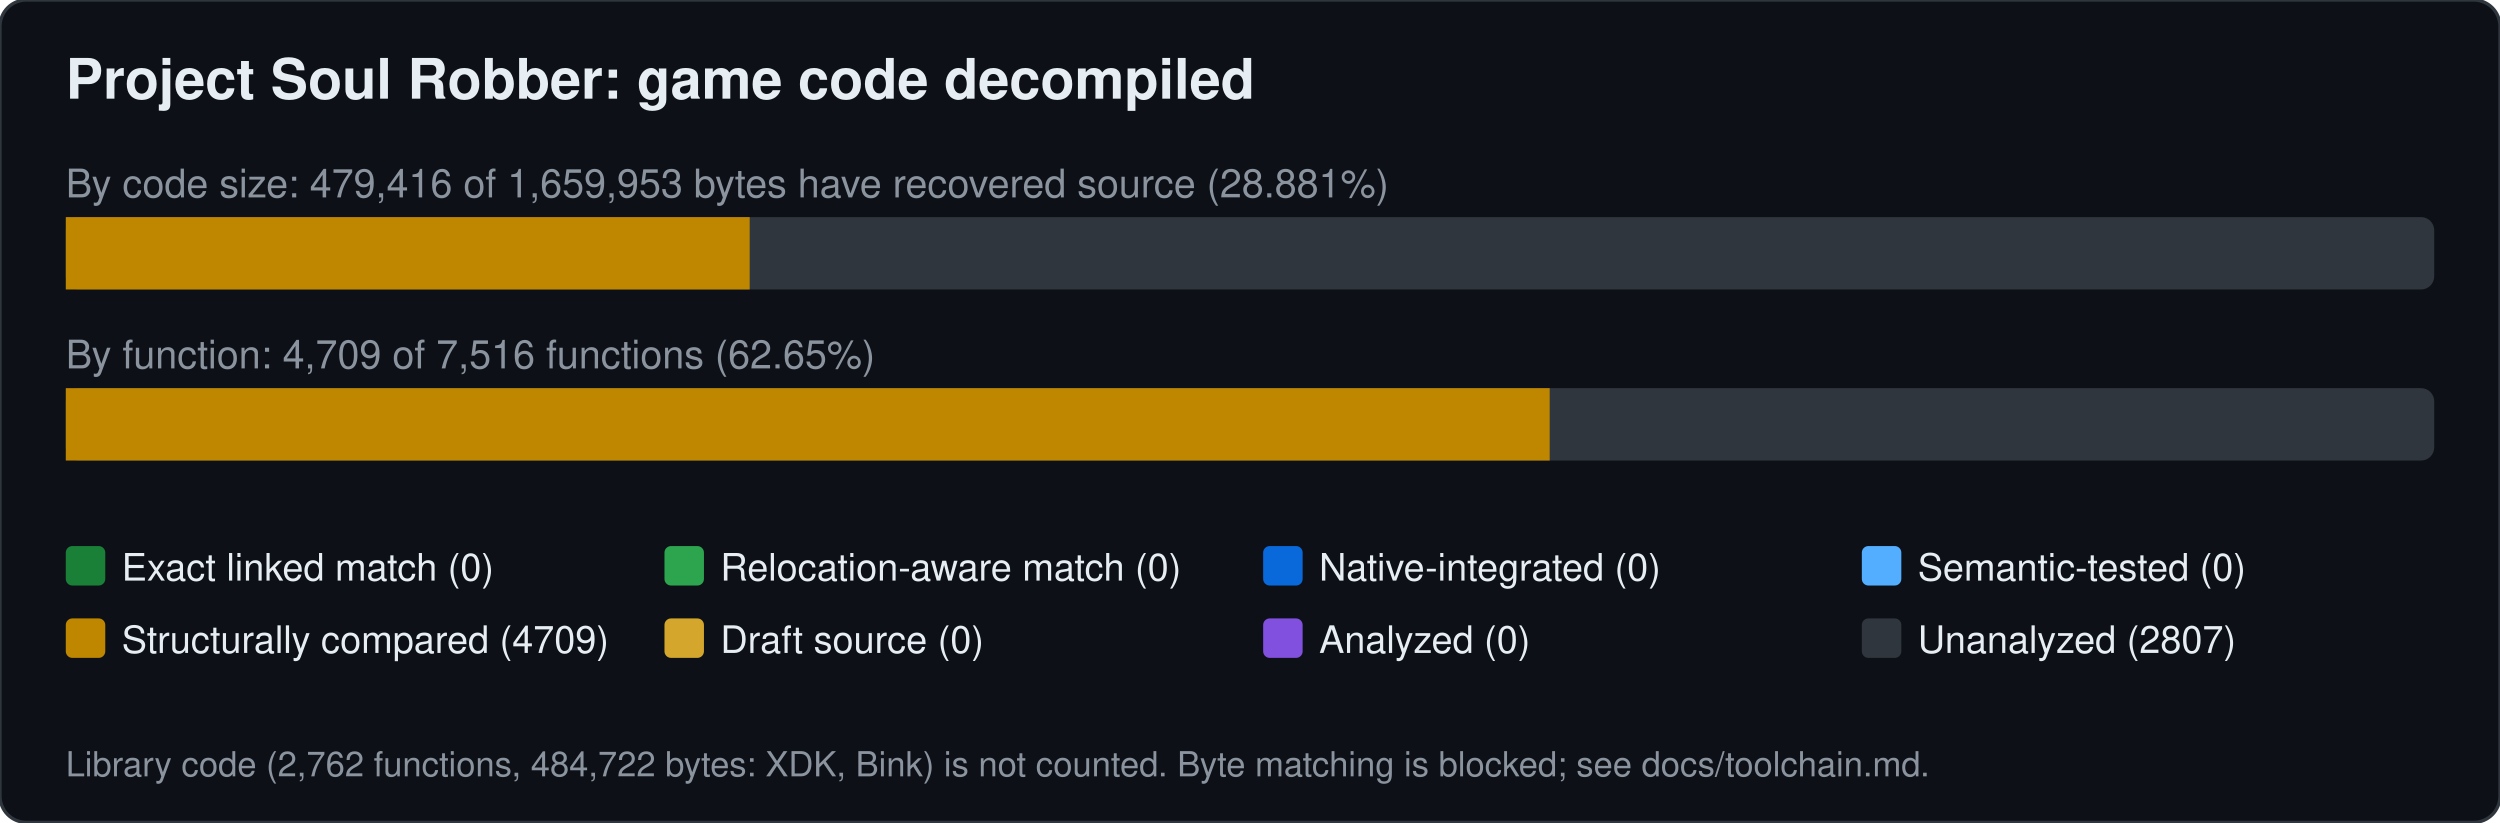
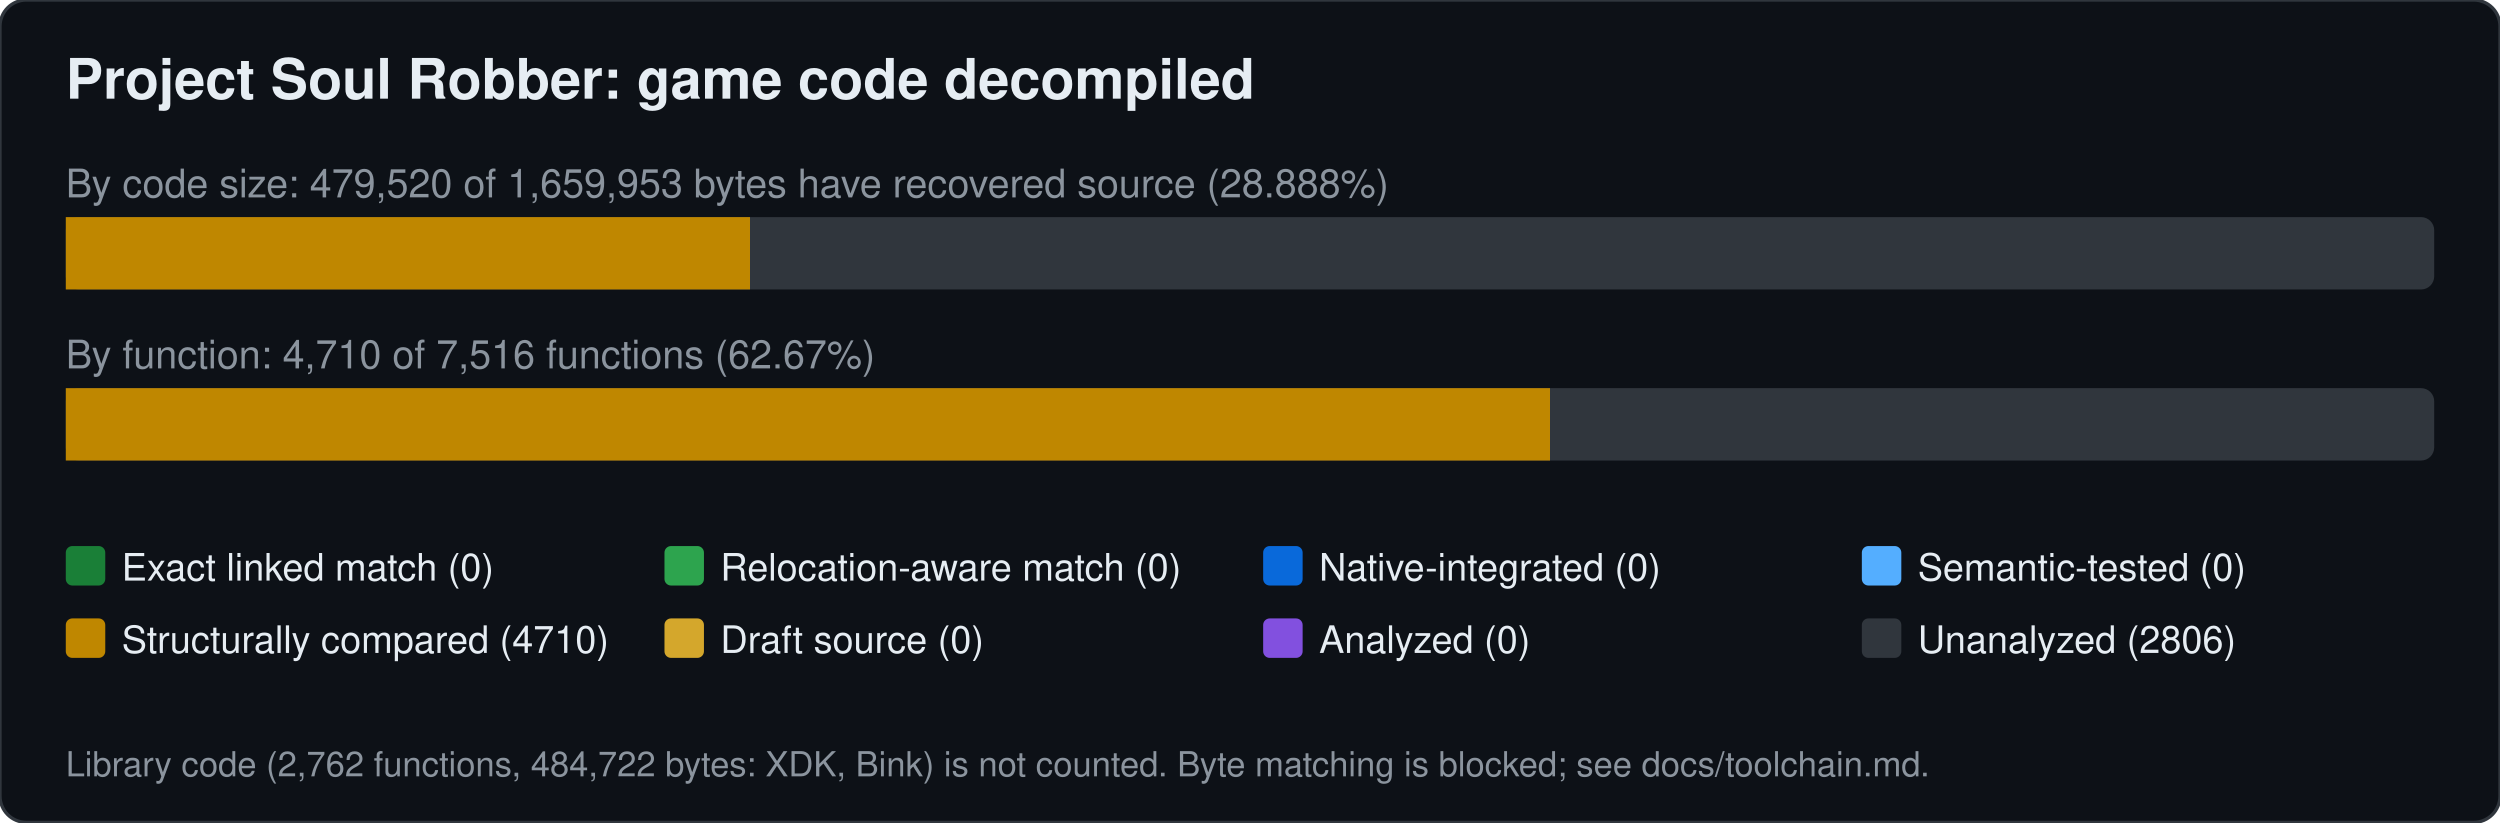
<svg xmlns="http://www.w3.org/2000/svg" width="760" height="250" viewBox="0 0 760 250" font-family="Segoe UI,Helvetica,Arial,sans-serif">
  <rect width="760" height="250" rx="8" fill="#0d1117" stroke="#30363d" />
  <text x="20" y="30" font-size="17" font-weight="600" fill="#e6edf3">Project Soul Robber: game code decompiled</text>
-   <text x="20" y="60" font-size="12" fill="#8b949e">By code size: 479,416 of 1,659,953 bytes have recovered source (28.881%)</text>
+   <text x="20" y="60" font-size="12" fill="#8b949e">By code size: 479,520 of 1,659,953 bytes have recovered source (28.888%)</text>
  <rect x="20" y="66" width="720" height="22" rx="4" fill="#30363d" />
-   <rect x="20.0" y="66" width="207.9" height="22" fill="#bf8700" />
-   <text x="20" y="112" font-size="12" fill="#8b949e">By function: 4,709 of 7,516 functions (62.65%)</text>
+   <rect x="20.0" y="66" width="208.0" height="22" fill="#bf8700" />
+   <text x="20" y="112" font-size="12" fill="#8b949e">By function: 4,710 of 7,516 functions (62.67%)</text>
  <rect x="20" y="118" width="720" height="22" rx="4" fill="#30363d" />
-   <rect x="20.0" y="118" width="451.1" height="22" fill="#bf8700" />
+   <rect x="20.0" y="118" width="451.2" height="22" fill="#bf8700" />
  <rect x="20" y="166" width="12" height="12" rx="2" fill="#1a7f37" />
  <text x="37" y="176.5" font-size="11.5" fill="#e6edf3">Exact linked match (0)</text>
  <rect x="202" y="166" width="12" height="12" rx="2" fill="#2da44e" />
  <text x="219" y="176.5" font-size="11.5" fill="#e6edf3">Relocation-aware match (0)</text>
  <rect x="384" y="166" width="12" height="12" rx="2" fill="#0969da" />
  <text x="401" y="176.5" font-size="11.5" fill="#e6edf3">Native-integrated (0)</text>
  <rect x="566" y="166" width="12" height="12" rx="2" fill="#54aeff" />
  <text x="583" y="176.5" font-size="11.5" fill="#e6edf3">Semantic-tested (0)</text>
  <rect x="20" y="188" width="12" height="12" rx="2" fill="#bf8700" />
-   <text x="37" y="198.5" font-size="11.5" fill="#e6edf3">Structurally compared (4709)</text>
+   <text x="37" y="198.5" font-size="11.5" fill="#e6edf3">Structurally compared (4710)</text>
  <rect x="202" y="188" width="12" height="12" rx="2" fill="#d4a72c" />
  <text x="219" y="198.5" font-size="11.5" fill="#e6edf3">Draft source (0)</text>
  <rect x="384" y="188" width="12" height="12" rx="2" fill="#8250df" />
  <text x="401" y="198.5" font-size="11.5" fill="#e6edf3">Analyzed (0)</text>
  <rect x="566" y="188" width="12" height="12" rx="2" fill="#30363d" />
-   <text x="583" y="198.5" font-size="11.5" fill="#e6edf3">Unanalyzed (2807)</text>
+   <text x="583" y="198.5" font-size="11.5" fill="#e6edf3">Unanalyzed (2806)</text>
  <text x="20" y="236" font-size="10.5" fill="#8b949e">Library code (2,762 functions, 484,722 bytes: XDK, Bink) is not counted. Byte matching is blocked; see docs/toolchain.md.</text>
</svg>
